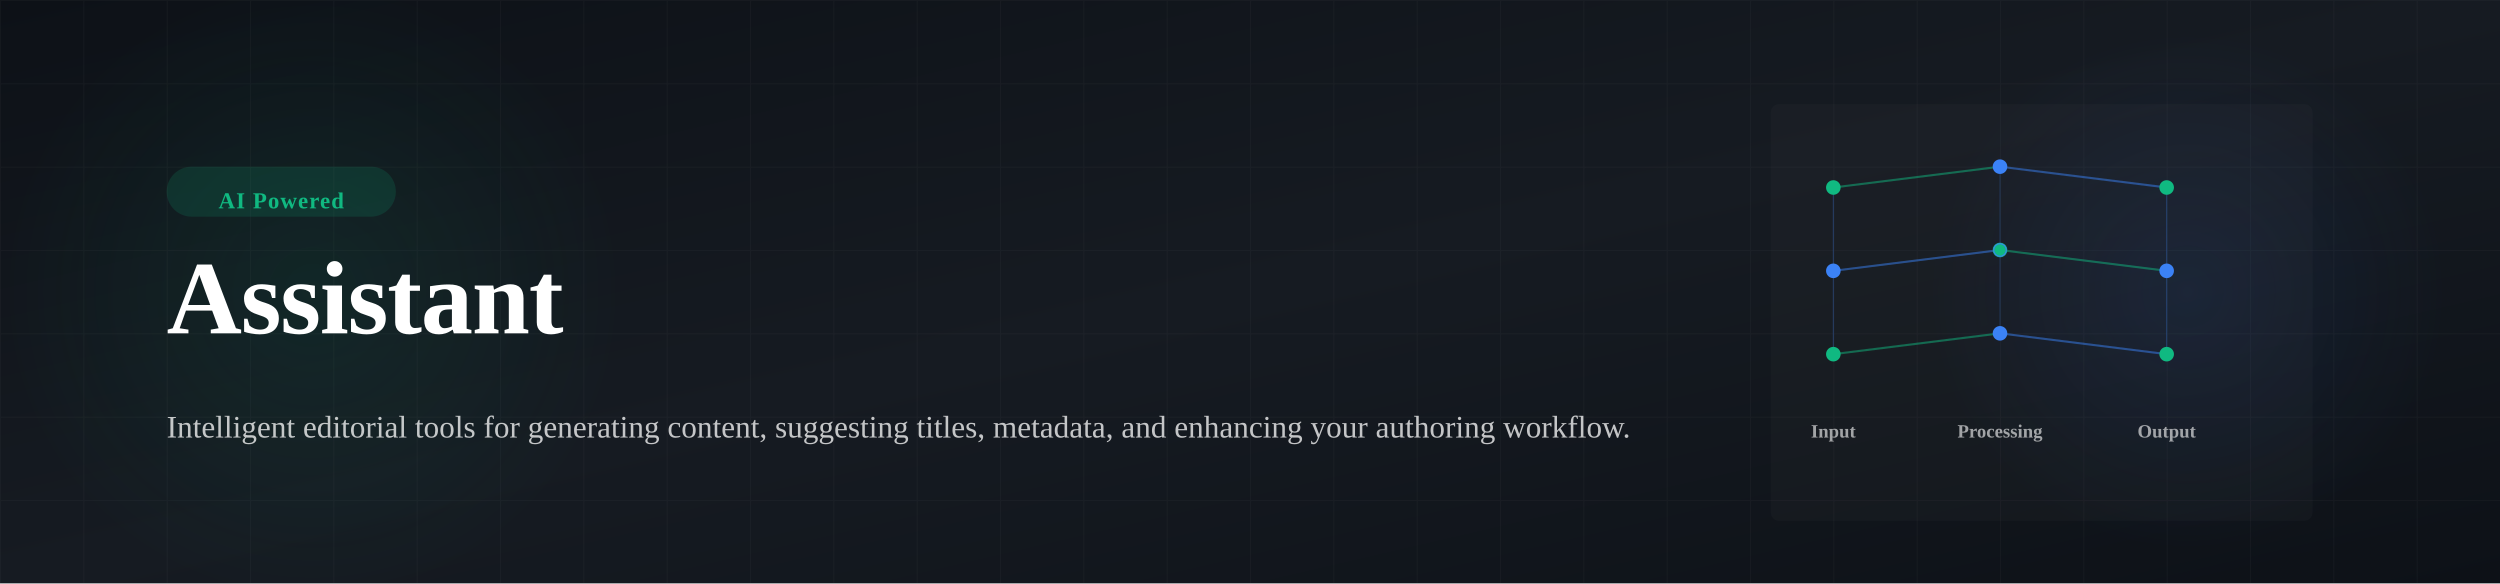
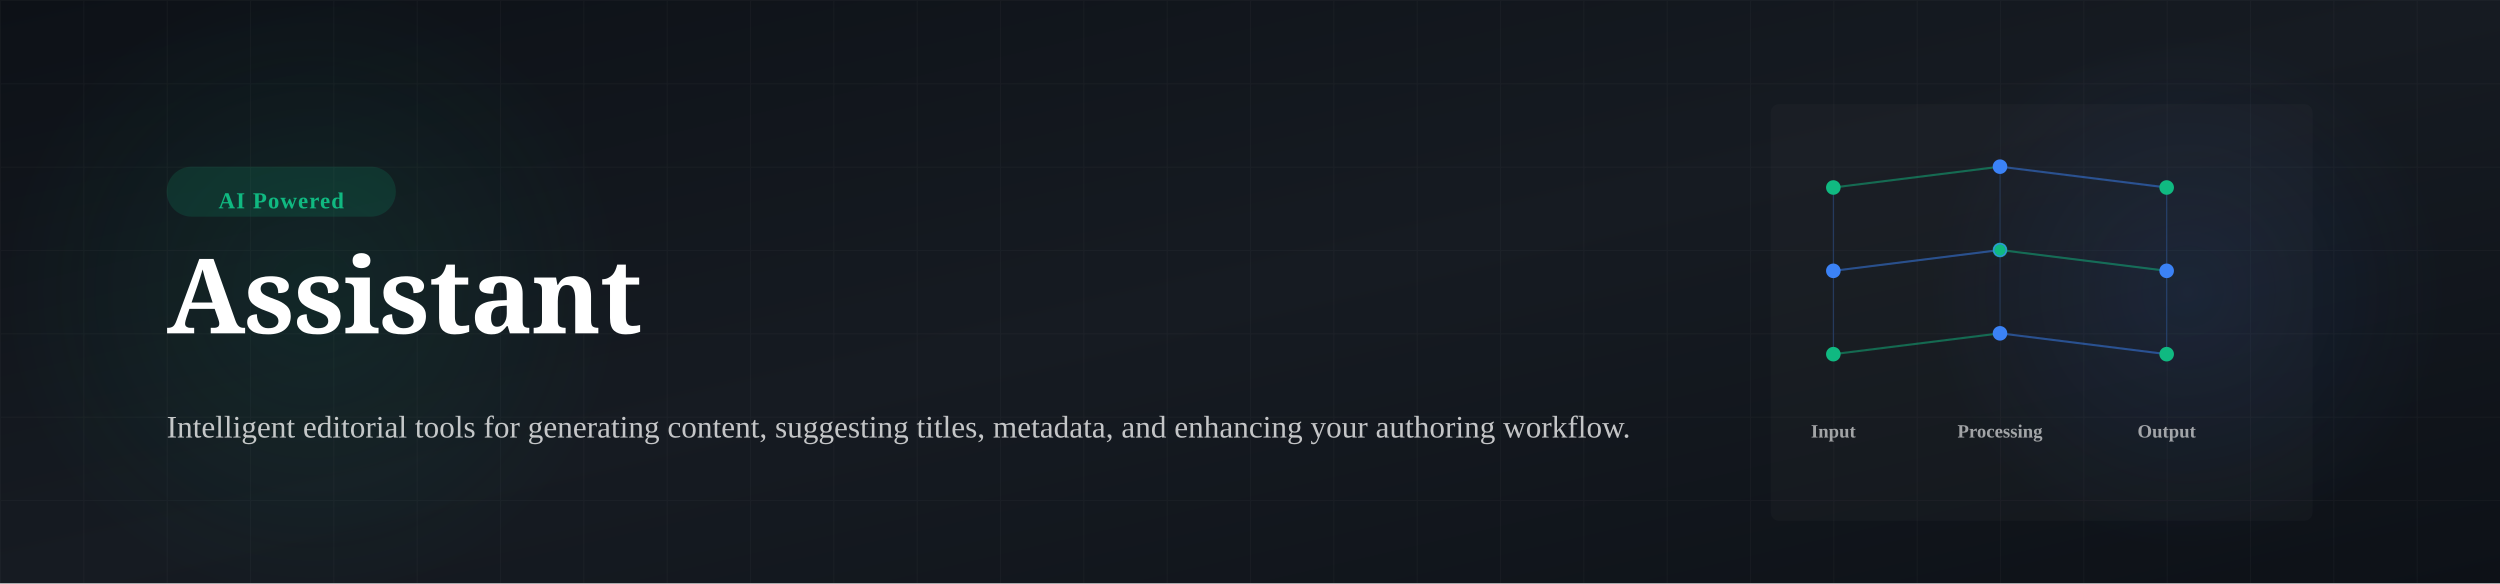
<svg xmlns="http://www.w3.org/2000/svg" viewBox="0 0 1200 280">
  <defs>
    <style>
      @keyframes orbGlow { 0%, 100% { transform: scale(1); } 50% { transform: scale(1.2); } }
      @keyframes nodeGlow { 0%, 100% { r: 3.5; opacity: 0.5; } 50% { r: 5; opacity: 1; } }
      @keyframes connectionFlow { 0%, 100% { stroke-dashoffset: 100; opacity: 0.2; } 50% { opacity: 0.7; } }
      @keyframes ringPulse { 0% { r: 3; opacity: 1; } 100% { r: 12; opacity: 0; } }
      .glow-orb { animation: orbGlow 4s ease-in-out infinite; }
      .glow-1 { animation-delay: 0s; }
      .glow-2 { animation-delay: 1.2s; }
      .node { animation: nodeGlow 2s ease-in-out infinite; }
      .node-1 { animation-delay: 0s; }
      .node-2 { animation-delay: 0.3s; }
      .node-3 { animation-delay: 0.6s; }
      .node-4 { animation-delay: 0.9s; }
      .node-5 { animation-delay: 1.2s; }
      .node-6 { animation-delay: 1.5s; }
      .connection { animation: connectionFlow 2.5s ease-in-out infinite; stroke-dasharray: 100; }
      .connection-1 { animation-delay: 0s; }
      .connection-2 { animation-delay: 0.4s; }
      .connection-3 { animation-delay: 0.8s; }
      .connection-4 { animation-delay: 1.2s; }
      .pulse-ring { animation: ringPulse 2s ease-out infinite; }
    </style>
  </defs>
  <defs>
    <linearGradient id="bgGrad3" x1="0%" y1="0%" x2="100%" y2="100%">
      <stop offset="0%" style="stop-color:#0d1117;stop-opacity:1" />
      <stop offset="50%" style="stop-color:#161b22;stop-opacity:1" />
      <stop offset="100%" style="stop-color:#0d1117;stop-opacity:1" />
    </linearGradient>
  </defs>
  <rect width="1200" height="280" fill="url(#bgGrad3)" />
  <defs>
    <pattern id="techGrid" width="40" height="40" patternUnits="userSpaceOnUse">
      <path d="M 40 0 L 0 0 0 40" fill="none" stroke="rgba(255,255,255,0.03)" stroke-width="1" />
    </pattern>
  </defs>
  <rect width="1200" height="280" fill="url(#techGrid)" />
  <circle class="glow-orb glow-1" cx="150" cy="140" r="150" fill="url(#glow1)" opacity="0.1" />
  <circle class="glow-orb glow-2" cx="1050" cy="140" r="125" fill="url(#glow2)" opacity="0.1" />
  <defs>
    <radialGradient id="glow1">
      <stop offset="0%" style="stop-color:#10b981;stop-opacity:1" />
      <stop offset="100%" style="stop-color:#10b981;stop-opacity:0" />
    </radialGradient>
    <radialGradient id="glow2">
      <stop offset="0%" style="stop-color:#3b82f6;stop-opacity:1" />
      <stop offset="100%" style="stop-color:#3b82f6;stop-opacity:0" />
    </radialGradient>
  </defs>
  <rect x="80" y="80" width="110" height="24" fill="rgba(16, 185, 129, 0.15)" rx="12" />
  <text x="135" y="100" font-size="11" font-weight="700" fill="#10b981" text-anchor="middle" text-transform="uppercase" letter-spacing="0.5">AI Powered</text>
-   <text x="80" y="160" font-size="50" font-weight="800" fill="white" letter-spacing="-0.5">Assistant</text>
+   <text x="80" y="160" font-size="50" font-weight="800" fill="white" letter-spacing="-0.5" font-family="Hoefler Text, Georgia, serif">Assistant</text>
  <text x="80" y="210" font-size="15" fill="rgba(255,255,255,0.75)" font-weight="500">Intelligent editorial tools for generating content, suggesting titles, metadata, and enhancing your authoring workflow.</text>
  <g transform="translate(850, 50)">
    <rect x="0" y="0" width="260" height="200" fill="rgba(255,255,255,0.02)" rx="4" />
    <line class="connection connection-1" x1="30" y1="40" x2="110" y2="30" stroke="rgba(16, 185, 129, 0.5)" stroke-width="1" />
    <line class="connection connection-1" x1="30" y1="80" x2="110" y2="70" stroke="rgba(59, 130, 246, 0.5)" stroke-width="1" />
    <line class="connection connection-1" x1="30" y1="120" x2="110" y2="110" stroke="rgba(16, 185, 129, 0.5)" stroke-width="1" />
    <line class="connection connection-2" x1="110" y1="30" x2="190" y2="40" stroke="rgba(59, 130, 246, 0.5)" stroke-width="1" />
    <line class="connection connection-2" x1="110" y1="70" x2="190" y2="80" stroke="rgba(16, 185, 129, 0.5)" stroke-width="1" />
    <line class="connection connection-2" x1="110" y1="110" x2="190" y2="120" stroke="rgba(59, 130, 246, 0.5)" stroke-width="1" />
    <line class="connection connection-3" x1="30" y1="40" x2="30" y2="120" stroke="rgba(59, 130, 246, 0.3)" stroke-width="0.5" />
    <line class="connection connection-3" x1="190" y1="40" x2="190" y2="120" stroke="rgba(59, 130, 246, 0.3)" stroke-width="0.5" />
    <line class="connection connection-4" x1="110" y1="30" x2="110" y2="110" stroke="rgba(59, 130, 246, 0.2)" stroke-width="0.5" />
    <circle class="node node-1" cx="30" cy="40" r="3.5" fill="#10b981" />
    <circle class="node node-2" cx="30" cy="80" r="3.5" fill="#3b82f6" />
    <circle class="node node-3" cx="30" cy="120" r="3.5" fill="#10b981" />
    <circle class="node node-4" cx="110" cy="30" r="3.5" fill="#3b82f6" />
    <circle class="node node-5" cx="110" cy="70" r="3.5" fill="#10b981" />
    <circle class="node node-6" cx="110" cy="110" r="3.5" fill="#3b82f6" />
    <circle class="node node-1" cx="190" cy="40" r="3.5" fill="#10b981" />
    <circle class="node node-2" cx="190" cy="80" r="3.5" fill="#3b82f6" />
    <circle class="node node-3" cx="190" cy="120" r="3.5" fill="#10b981" />
    <circle class="pulse-ring" cx="110" cy="70" r="3" fill="none" stroke="#10b981" stroke-width="0.5" />
    <circle class="pulse-ring" cx="110" cy="70" r="3" fill="none" stroke="#3b82f6" stroke-width="0.5" style="animation-delay: 0.3s" />
    <text x="30" y="160" font-size="9" fill="rgba(255,255,255,0.6)" text-anchor="middle" font-weight="600">Input</text>
    <text x="110" y="160" font-size="9" fill="rgba(255,255,255,0.6)" text-anchor="middle" font-weight="600">Processing</text>
    <text x="190" y="160" font-size="9" fill="rgba(255,255,255,0.6)" text-anchor="middle" font-weight="600">Output</text>
  </g>
</svg>
